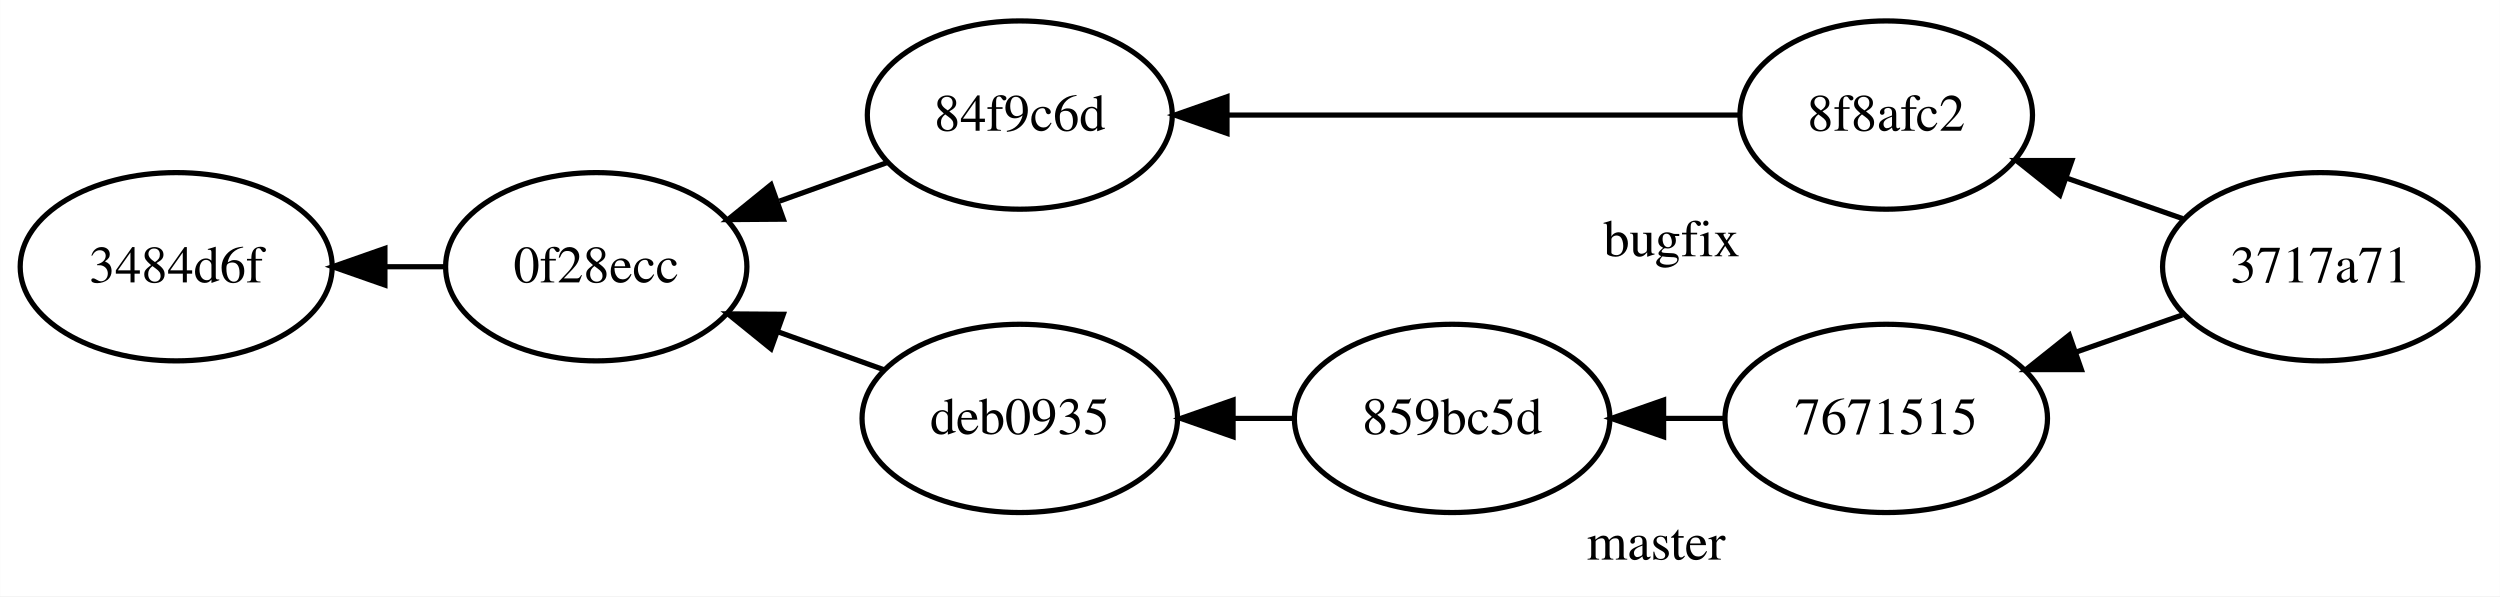
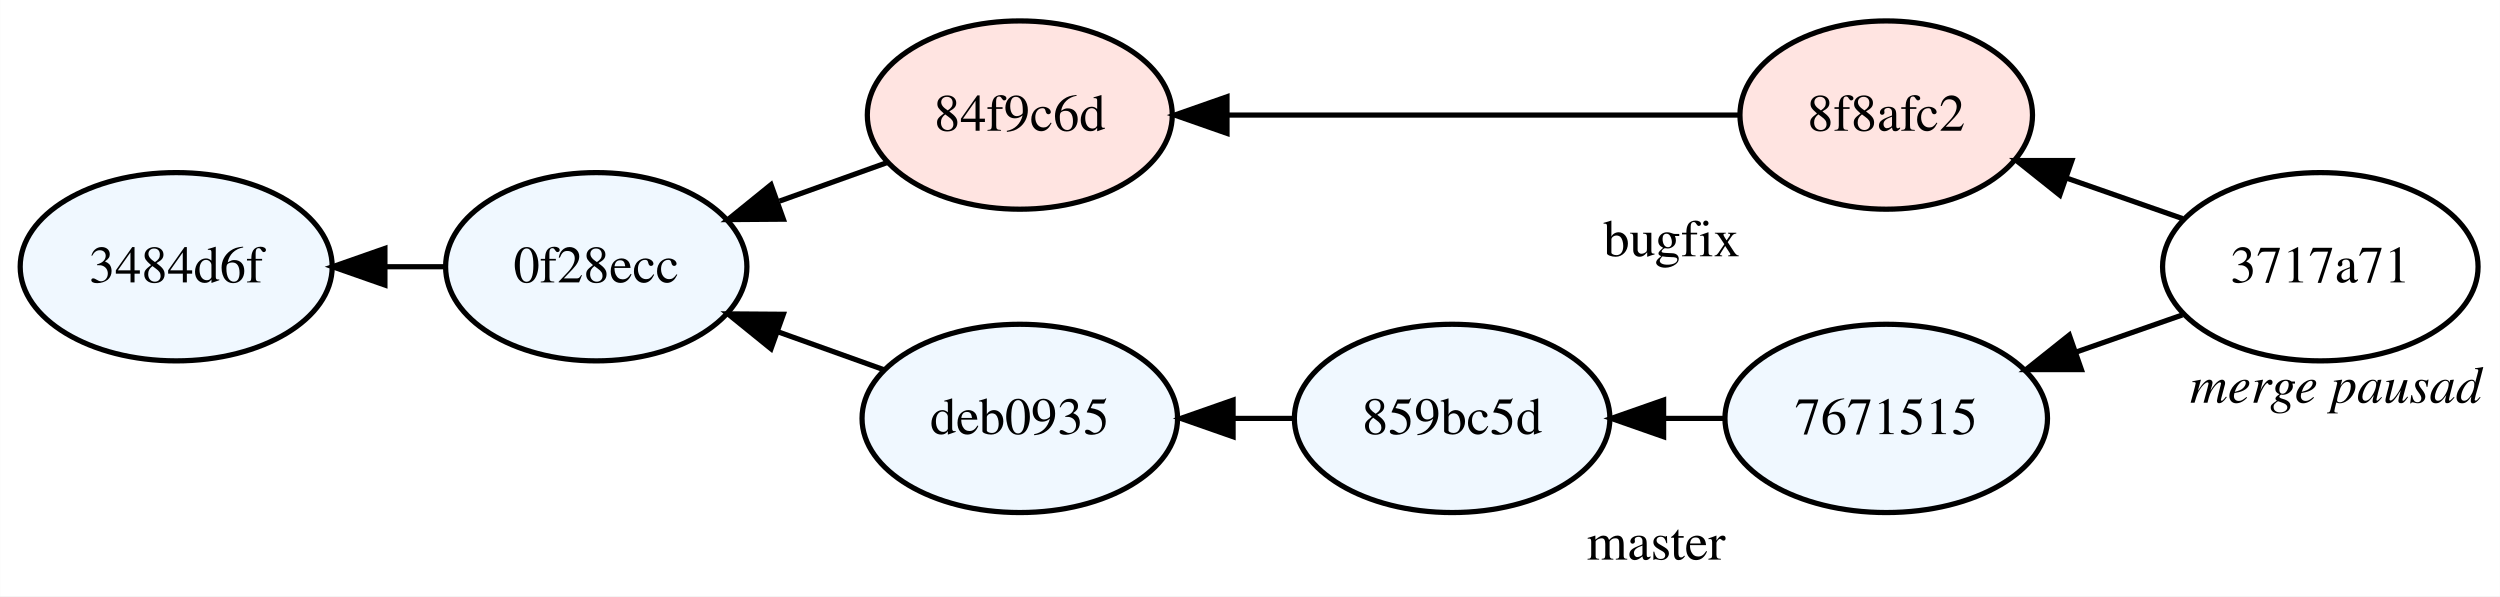
<svg xmlns="http://www.w3.org/2000/svg" width="478pt" height="114pt" viewBox="0.00 0.00 477.95 114.00">
  <g id="graph0" class="graph" transform="scale(1 1) rotate(0) translate(4 110)">
    <polygon fill="#ffffff" stroke="transparent" points="-4,4 -4,-110 473.951,-110 473.951,4 -4,4" />
    <g id="node1" class="node">
-       <ellipse fill="none" stroke="#000000" cx="29.663" cy="-59" rx="29.828" ry="18" />
+       <ellipse fill="#f0f8ff" stroke="#000000" cx="29.663" cy="-59" rx="29.828" ry="18" />
      <text text-anchor="middle" x="29.663" y="-56" font-family="Times,serif" font-size="10.00" fill="#000000">3484d6f</text>
    </g>
    <g id="node2" class="node">
-       <ellipse fill="none" stroke="#000000" cx="109.978" cy="-59" rx="28.803" ry="18" />
+       <ellipse fill="#f0f8ff" stroke="#000000" cx="109.978" cy="-59" rx="28.803" ry="18" />
      <text text-anchor="middle" x="109.978" y="-56" font-family="Times,serif" font-size="10.00" fill="#000000">0f28ecc</text>
    </g>
    <g id="edge1" class="edge">
      <path fill="none" stroke="#000000" d="M69.679,-59C73.536,-59 77.395,-59 81.114,-59" />
      <polygon fill="#000000" stroke="#000000" points="69.57,-55.5 59.57,-59 69.57,-62.5 69.57,-55.5" />
    </g>
    <g id="node3" class="node">
-       <ellipse fill="none" stroke="#000000" cx="190.96" cy="-88" rx="29.153" ry="18" />
+       <ellipse fill="#ffe4e1" stroke="#000000" cx="190.96" cy="-88" rx="29.153" ry="18" />
      <text text-anchor="middle" x="190.96" y="-85" font-family="Times,serif" font-size="10.00" fill="#000000">84f9c6d</text>
    </g>
    <g id="edge2" class="edge">
      <path fill="none" stroke="#000000" d="M145.009,-71.545C151.903,-74.013 159.012,-76.559 165.518,-78.889" />
      <polygon fill="#000000" stroke="#000000" points="145.752,-68.093 135.157,-68.017 143.392,-74.683 145.752,-68.093" />
    </g>
    <g id="node5" class="node">
-       <ellipse fill="none" stroke="#000000" cx="190.96" cy="-30" rx="30.163" ry="18" />
+       <ellipse fill="#f0f8ff" stroke="#000000" cx="190.96" cy="-30" rx="30.163" ry="18" />
      <text text-anchor="middle" x="190.96" y="-27" font-family="Times,serif" font-size="10.00" fill="#000000">deb0935</text>
    </g>
    <g id="edge5" class="edge">
      <path fill="none" stroke="#000000" d="M144.815,-46.525C151.572,-44.105 158.544,-41.608 164.958,-39.312" />
      <polygon fill="#000000" stroke="#000000" points="143.392,-43.317 135.157,-49.983 145.752,-49.907 143.392,-43.317" />
    </g>
    <g id="node4" class="node">
-       <ellipse fill="none" stroke="#000000" cx="356.621" cy="-88" rx="27.968" ry="18" />
+       <ellipse fill="#ffe4e1" stroke="#000000" cx="356.621" cy="-88" rx="27.968" ry="18" />
      <text text-anchor="middle" x="356.621" y="-85" font-family="Times,serif" font-size="10.00" fill="#000000">8f8afc2</text>
      <text text-anchor="middle" x="315.583" y="-61" font-family="Times,serif" font-size="10.00" fill="#000000">bugfix</text>
    </g>
    <g id="edge3" class="edge">
      <path fill="none" stroke="#000000" d="M230.754,-88C260.877,-88 301.516,-88 328.367,-88" />
      <polygon fill="#000000" stroke="#000000" points="230.577,-84.5 220.577,-88 230.577,-91.5 230.577,-84.5" />
    </g>
    <g id="node8" class="node">
-       <ellipse fill="none" stroke="#000000" cx="439.62" cy="-59" rx="30.163" ry="18" />
+       <ellipse fill="transparent" stroke="#000000" cx="439.62" cy="-59" rx="30.163" ry="18" />
      <text text-anchor="middle" x="439.62" y="-56" font-family="Times,serif" font-size="10.00" fill="#000000">3717a71</text>
+       <text text-anchor="start" x="414.698" y="-33" font-family="Times,serif" font-style="italic" font-size="10.00" fill="#000000">merge pausad</text>
    </g>
    <g id="edge4" class="edge">
      <path fill="none" stroke="#000000" d="M391.037,-75.975C398.474,-73.377 406.224,-70.669 413.293,-68.199" />
      <polygon fill="#000000" stroke="#000000" points="389.81,-72.696 381.524,-79.299 392.118,-79.305 389.81,-72.696" />
    </g>
    <g id="node6" class="node">
-       <ellipse fill="none" stroke="#000000" cx="273.622" cy="-30" rx="30.163" ry="18" />
+       <ellipse fill="#f0f8ff" stroke="#000000" cx="273.622" cy="-30" rx="30.163" ry="18" />
      <text text-anchor="middle" x="273.622" y="-27" font-family="Times,serif" font-size="10.00" fill="#000000">859bc5d</text>
    </g>
    <g id="edge6" class="edge">
      <path fill="none" stroke="#000000" d="M231.746,-30C235.565,-30 239.39,-30 243.091,-30" />
      <polygon fill="#000000" stroke="#000000" points="231.741,-26.5 221.74,-30 231.74,-33.5 231.741,-26.5" />
    </g>
    <g id="node7" class="node">
-       <ellipse fill="none" stroke="#000000" cx="356.621" cy="-30" rx="30.837" ry="18" />
+       <ellipse fill="#f0f8ff" stroke="#000000" cx="356.621" cy="-30" rx="30.837" ry="18" />
      <text text-anchor="middle" x="356.621" y="-27" font-family="Times,serif" font-size="10.00" fill="#000000">7671515</text>
      <text text-anchor="middle" x="312.626" y="-3" font-family="Times,serif" font-size="10.00" fill="#000000">master</text>
    </g>
    <g id="edge7" class="edge">
      <path fill="none" stroke="#000000" d="M314.29,-30C318.201,-30 322.121,-30 325.913,-30" />
      <polygon fill="#000000" stroke="#000000" points="314.057,-26.5 304.057,-30 314.057,-33.5 314.057,-26.5" />
    </g>
    <g id="edge8" class="edge">
      <path fill="none" stroke="#000000" d="M393.066,-42.734C399.853,-45.105 406.823,-47.541 413.236,-49.781" />
      <polygon fill="#000000" stroke="#000000" points="393.934,-39.33 383.339,-39.335 391.625,-45.938 393.934,-39.33" />
    </g>
  </g>
</svg>
